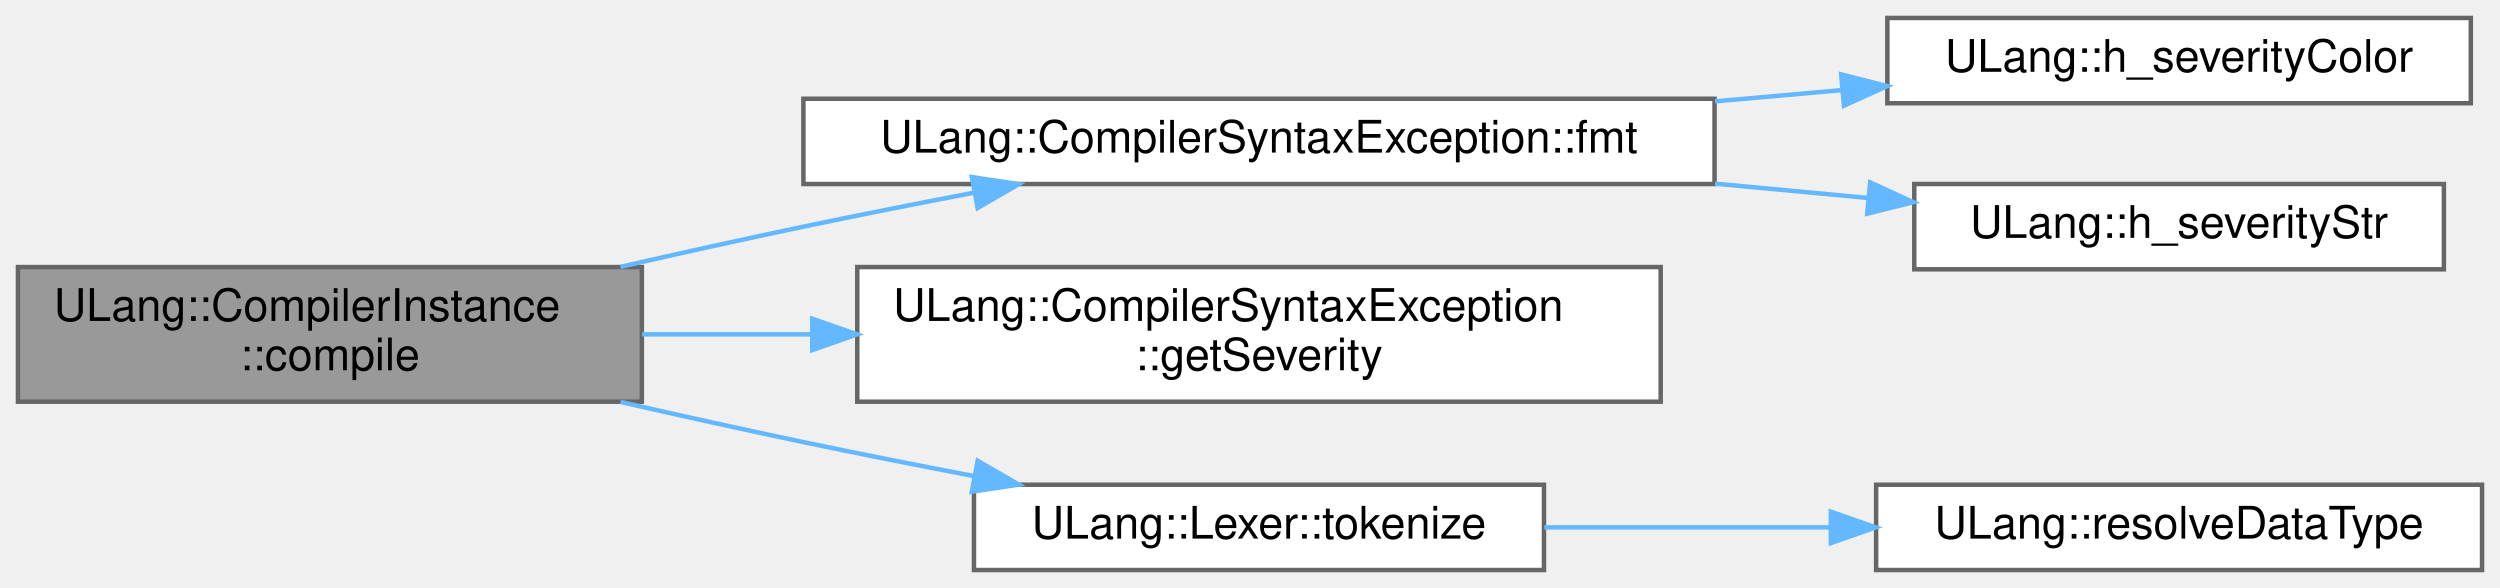
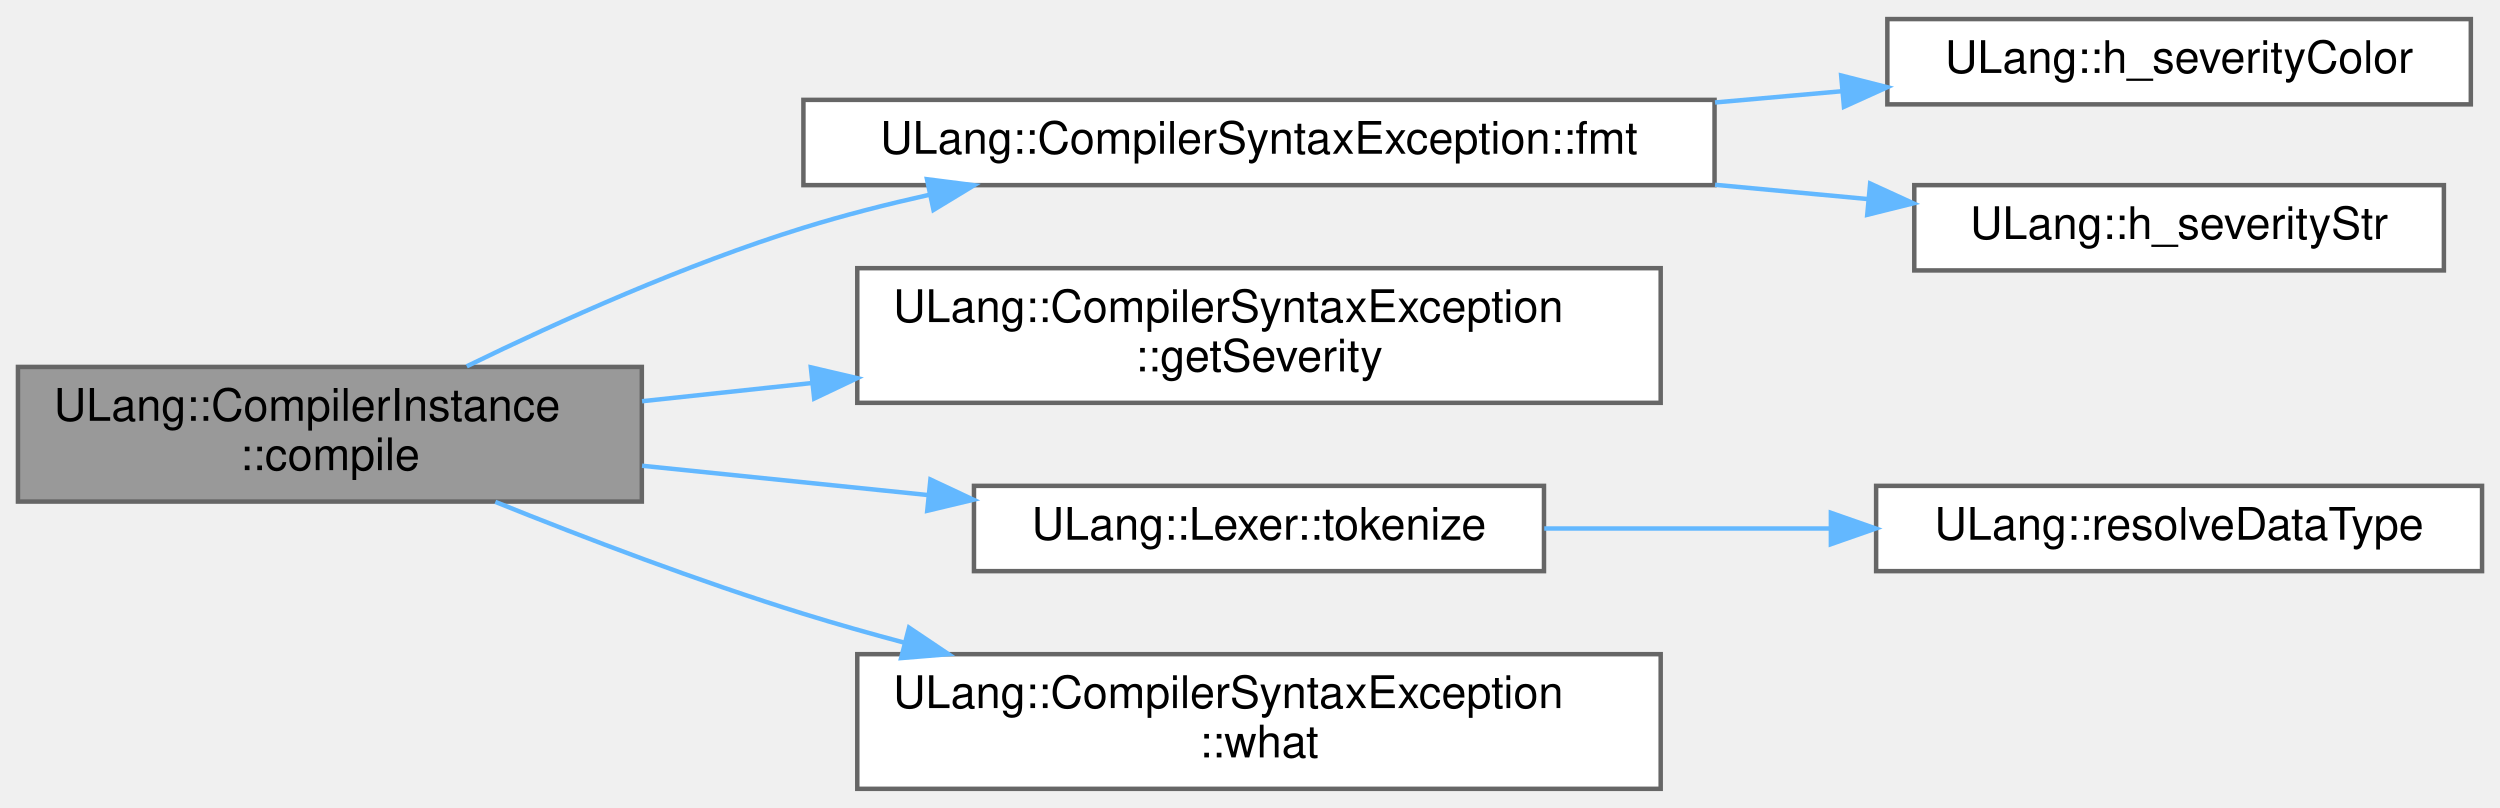
- <svg xmlns="http://www.w3.org/2000/svg" xmlns:xlink="http://www.w3.org/1999/xlink" width="557pt" height="131pt" viewBox="0.00 0.00 557.00 131.00">
-   <g id="graph0" class="graph" transform="scale(1 1) rotate(0) translate(4 127)">
+ <svg xmlns="http://www.w3.org/2000/svg" xmlns:xlink="http://www.w3.org/1999/xlink" width="557pt" height="180pt" viewBox="0.00 0.00 557.00 179.50">
+   <g id="graph0" class="graph" transform="scale(1 1) rotate(0) translate(4 175.5)">
    <g id="Node000001" class="node">
      <g id="a_Node000001">
        <a xlink:title="does the compilation">
-           <polygon fill="#999999" stroke="#666666" points="139,-67.5 0,-67.5 0,-37.5 139,-37.5 139,-67.5" />
-           <text text-anchor="start" x="8" y="-55.5" font-family="Helvetica,sans-Serif" font-size="10.00">ULang::CompilerInstance</text>
-           <text text-anchor="middle" x="69.5" y="-44.5" font-family="Helvetica,sans-Serif" font-size="10.00">::compile</text>
+           <polygon fill="#999999" stroke="#666666" points="139,-94 0,-94 0,-64 139,-64 139,-94" />
+           <text text-anchor="start" x="8" y="-82" font-family="Helvetica,sans-Serif" font-size="10.00">ULang::CompilerInstance</text>
+           <text text-anchor="middle" x="69.5" y="-71" font-family="Helvetica,sans-Serif" font-size="10.00">::compile</text>
        </a>
      </g>
    </g>
    <g id="Node000002" class="node">
      <g id="a_Node000002">
        <a xlink:href="classULang_1_1CompilerSyntaxException.html#a39539114f05c2d71321e5eb748da29f6" target="_top" xlink:title="formatted compiler exception output (human readable)">
-           <polygon fill="white" stroke="#666666" points="378,-105 175,-105 175,-86 378,-86 378,-105" />
-           <text text-anchor="middle" x="276.5" y="-93" font-family="Helvetica,sans-Serif" font-size="10.00">ULang::CompilerSyntaxException::fmt</text>
+           <polygon fill="white" stroke="#666666" points="378,-153.5 175,-153.5 175,-134.5 378,-134.5 378,-153.5" />
+           <text text-anchor="middle" x="276.5" y="-141.5" font-family="Helvetica,sans-Serif" font-size="10.00">ULang::CompilerSyntaxException::fmt</text>
        </a>
      </g>
    </g>
    <g id="edge1_Node000001_Node000002" class="edge">
      <g id="a_edge1_Node000001_Node000002">
        <a xlink:title=" ">
-           <path fill="none" stroke="#63b8ff" d="M134.24,-67.55C147.68,-70.61 161.79,-73.74 175,-76.5 187.27,-79.07 200.42,-81.67 213.03,-84.08" />
-           <polygon fill="#63b8ff" stroke="#63b8ff" points="212.53,-87.55 223,-85.97 213.83,-80.67 212.53,-87.55" />
+           <path fill="none" stroke="#63b8ff" d="M99.99,-94.14C120.55,-104.16 148.87,-116.9 175,-125 184,-127.79 193.59,-130.24 203.13,-132.37" />
+           <polygon fill="#63b8ff" stroke="#63b8ff" points="202.53,-135.82 213.04,-134.48 203.98,-128.98 202.53,-135.82" />
        </a>
      </g>
    </g>
    <g id="Node000005" class="node">
      <g id="a_Node000005">
        <a xlink:href="classULang_1_1CompilerSyntaxException.html#a39818372c08ca906d4b50a91012801c6" target="_top" xlink:title=" ">
-           <polygon fill="white" stroke="#666666" points="366,-67.5 187,-67.5 187,-37.5 366,-37.5 366,-67.5" />
-           <text text-anchor="start" x="195" y="-55.5" font-family="Helvetica,sans-Serif" font-size="10.00">ULang::CompilerSyntaxException</text>
-           <text text-anchor="middle" x="276.5" y="-44.5" font-family="Helvetica,sans-Serif" font-size="10.00">::getSeverity</text>
+           <polygon fill="white" stroke="#666666" points="366,-116 187,-116 187,-86 366,-86 366,-116" />
+           <text text-anchor="start" x="195" y="-104" font-family="Helvetica,sans-Serif" font-size="10.00">ULang::CompilerSyntaxException</text>
+           <text text-anchor="middle" x="276.5" y="-93" font-family="Helvetica,sans-Serif" font-size="10.00">::getSeverity</text>
        </a>
      </g>
    </g>
    <g id="edge4_Node000001_Node000005" class="edge">
      <g id="a_edge4_Node000001_Node000005">
        <a xlink:title=" ">
-           <path fill="none" stroke="#63b8ff" d="M139.05,-52.5C151.17,-52.5 164.01,-52.5 176.77,-52.5" />
-           <polygon fill="#63b8ff" stroke="#63b8ff" points="176.97,-56 186.97,-52.5 176.97,-49 176.97,-56" />
+           <path fill="none" stroke="#63b8ff" d="M139.05,-86.36C151.17,-87.66 164.01,-89.04 176.77,-90.4" />
+           <polygon fill="#63b8ff" stroke="#63b8ff" points="176.65,-93.91 186.97,-91.5 177.4,-86.95 176.65,-93.91" />
        </a>
      </g>
    </g>
    <g id="Node000006" class="node">
      <g id="a_Node000006">
-         <a xlink:href="classULang_1_1Lexer.html#ae872eb2e23ddedc140f49db092b9462b" target="_top" xlink:title="converts source code to tokens">
-           <polygon fill="white" stroke="#666666" points="340,-19 213,-19 213,0 340,0 340,-19" />
-           <text text-anchor="middle" x="276.5" y="-7" font-family="Helvetica,sans-Serif" font-size="10.00">ULang::Lexer::tokenize</text>
+         <a xlink:href="classULang_1_1Lexer.html#a683839683dfefa9502c5e151222ecb7e" target="_top" xlink:title="converts source code to tokens">
+           <polygon fill="white" stroke="#666666" points="340,-67.5 213,-67.5 213,-48.5 340,-48.5 340,-67.5" />
+           <text text-anchor="middle" x="276.5" y="-55.5" font-family="Helvetica,sans-Serif" font-size="10.00">ULang::Lexer::tokenize</text>
        </a>
      </g>
    </g>
    <g id="edge5_Node000001_Node000006" class="edge">
      <g id="a_edge5_Node000001_Node000006">
        <a xlink:title=" ">
-           <path fill="none" stroke="#63b8ff" d="M134.24,-37.45C147.68,-34.39 161.79,-31.26 175,-28.5 187.27,-25.93 200.42,-23.33 213.03,-20.92" />
-           <polygon fill="#63b8ff" stroke="#63b8ff" points="213.83,-24.33 223,-19.03 212.53,-17.45 213.83,-24.33" />
+           <path fill="none" stroke="#63b8ff" d="M139.05,-71.98C159.55,-69.88 182.1,-67.57 202.86,-65.44" />
+           <polygon fill="#63b8ff" stroke="#63b8ff" points="203.3,-68.91 212.89,-64.41 202.59,-61.95 203.3,-68.91" />
+         </a>
+       </g>
+     </g>
+     <g id="Node000008" class="node">
+       <g id="a_Node000008">
+         <a xlink:href="classULang_1_1CompilerSyntaxException.html#a6bac429bee65121a473bad6af7b5edbd" target="_top" xlink:title=" ">
+           <polygon fill="white" stroke="#666666" points="366,-30 187,-30 187,0 366,0 366,-30" />
+           <text text-anchor="start" x="195" y="-18" font-family="Helvetica,sans-Serif" font-size="10.00">ULang::CompilerSyntaxException</text>
+           <text text-anchor="middle" x="276.5" y="-7" font-family="Helvetica,sans-Serif" font-size="10.00">::what</text>
+         </a>
+       </g>
+     </g>
+     <g id="edge7_Node000001_Node000008" class="edge">
+       <g id="a_edge7_Node000001_Node000008">
+         <a xlink:title=" ">
+           <path fill="none" stroke="#63b8ff" d="M106.36,-63.93C126.34,-55.88 151.8,-46.18 175,-39 182.29,-36.74 189.93,-34.58 197.61,-32.53" />
+           <polygon fill="#63b8ff" stroke="#63b8ff" points="198.53,-35.91 207.33,-30 196.77,-29.13 198.53,-35.91" />
        </a>
      </g>
    </g>
    <g id="Node000003" class="node">
      <g id="a_Node000003">
        <a xlink:href="namespaceULang.html#a991893b6b9fc7f5f594ad4375bfbe05c" target="_top" xlink:title=" ">
-           <polygon fill="white" stroke="#666666" points="546.5,-123 416.5,-123 416.5,-104 546.5,-104 546.5,-123" />
-           <text text-anchor="middle" x="481.5" y="-111" font-family="Helvetica,sans-Serif" font-size="10.00">ULang::h_severityColor</text>
+           <polygon fill="white" stroke="#666666" points="546.5,-171.5 416.5,-171.5 416.5,-152.5 546.5,-152.5 546.5,-171.5" />
+           <text text-anchor="middle" x="481.5" y="-159.5" font-family="Helvetica,sans-Serif" font-size="10.00">ULang::h_severityColor</text>
        </a>
      </g>
    </g>
    <g id="edge2_Node000002_Node000003" class="edge">
      <g id="a_edge2_Node000002_Node000003">
        <a xlink:title=" ">
-           <path fill="none" stroke="#63b8ff" d="M378.11,-104.42C387.6,-105.26 397.1,-106.1 406.28,-106.92" />
-           <polygon fill="#63b8ff" stroke="#63b8ff" points="406.21,-110.43 416.48,-107.82 406.83,-103.45 406.21,-110.43" />
+           <path fill="none" stroke="#63b8ff" d="M378.11,-152.92C387.6,-153.76 397.1,-154.6 406.28,-155.42" />
+           <polygon fill="#63b8ff" stroke="#63b8ff" points="406.21,-158.93 416.48,-156.32 406.83,-151.95 406.21,-158.93" />
        </a>
      </g>
    </g>
    <g id="Node000004" class="node">
      <g id="a_Node000004">
        <a xlink:href="namespaceULang.html#aa872add6618cd1839d302348efd6020b" target="_top" xlink:title=" ">
-           <polygon fill="white" stroke="#666666" points="540.5,-86 422.5,-86 422.5,-67 540.5,-67 540.5,-86" />
-           <text text-anchor="middle" x="481.5" y="-74" font-family="Helvetica,sans-Serif" font-size="10.00">ULang::h_severityStr</text>
+           <polygon fill="white" stroke="#666666" points="540.5,-134.5 422.5,-134.5 422.5,-115.5 540.5,-115.5 540.5,-134.5" />
+           <text text-anchor="middle" x="481.5" y="-122.5" font-family="Helvetica,sans-Serif" font-size="10.00">ULang::h_severityStr</text>
        </a>
      </g>
    </g>
    <g id="edge3_Node000002_Node000004" class="edge">
      <g id="a_edge3_Node000002_Node000004">
        <a xlink:title=" ">
-           <path fill="none" stroke="#63b8ff" d="M378.11,-86.08C389.59,-85.01 401.09,-83.93 412.02,-82.91" />
-           <polygon fill="#63b8ff" stroke="#63b8ff" points="412.67,-86.36 422.3,-81.95 412.02,-79.39 412.67,-86.36" />
+           <path fill="none" stroke="#63b8ff" d="M378.11,-134.58C389.59,-133.51 401.09,-132.43 412.02,-131.41" />
+           <polygon fill="#63b8ff" stroke="#63b8ff" points="412.67,-134.86 422.3,-130.45 412.02,-127.89 412.67,-134.86" />
        </a>
      </g>
    </g>
    <g id="Node000007" class="node">
      <g id="a_Node000007">
        <a xlink:href="namespaceULang.html#a2437ad588ffb8270e6c3c174357638f2" target="_top" xlink:title=" ">
-           <polygon fill="white" stroke="#666666" points="549,-19 414,-19 414,0 549,0 549,-19" />
-           <text text-anchor="middle" x="481.5" y="-7" font-family="Helvetica,sans-Serif" font-size="10.00">ULang::resolveDataType</text>
+           <polygon fill="white" stroke="#666666" points="549,-67.5 414,-67.5 414,-48.5 549,-48.5 549,-67.5" />
+           <text text-anchor="middle" x="481.5" y="-55.5" font-family="Helvetica,sans-Serif" font-size="10.00">ULang::resolveDataType</text>
        </a>
      </g>
    </g>
    <g id="edge6_Node000006_Node000007" class="edge">
      <g id="a_edge6_Node000006_Node000007">
        <a xlink:title=" ">
-           <path fill="none" stroke="#63b8ff" d="M340.06,-9.5C360.19,-9.5 382.72,-9.5 403.74,-9.5" />
-           <polygon fill="#63b8ff" stroke="#63b8ff" points="403.92,-13 413.92,-9.5 403.92,-6 403.92,-13" />
+           <path fill="none" stroke="#63b8ff" d="M340.06,-58C360.19,-58 382.72,-58 403.74,-58" />
+           <polygon fill="#63b8ff" stroke="#63b8ff" points="403.92,-61.5 413.92,-58 403.92,-54.5 403.92,-61.5" />
        </a>
      </g>
    </g>
  </g>
</svg>
